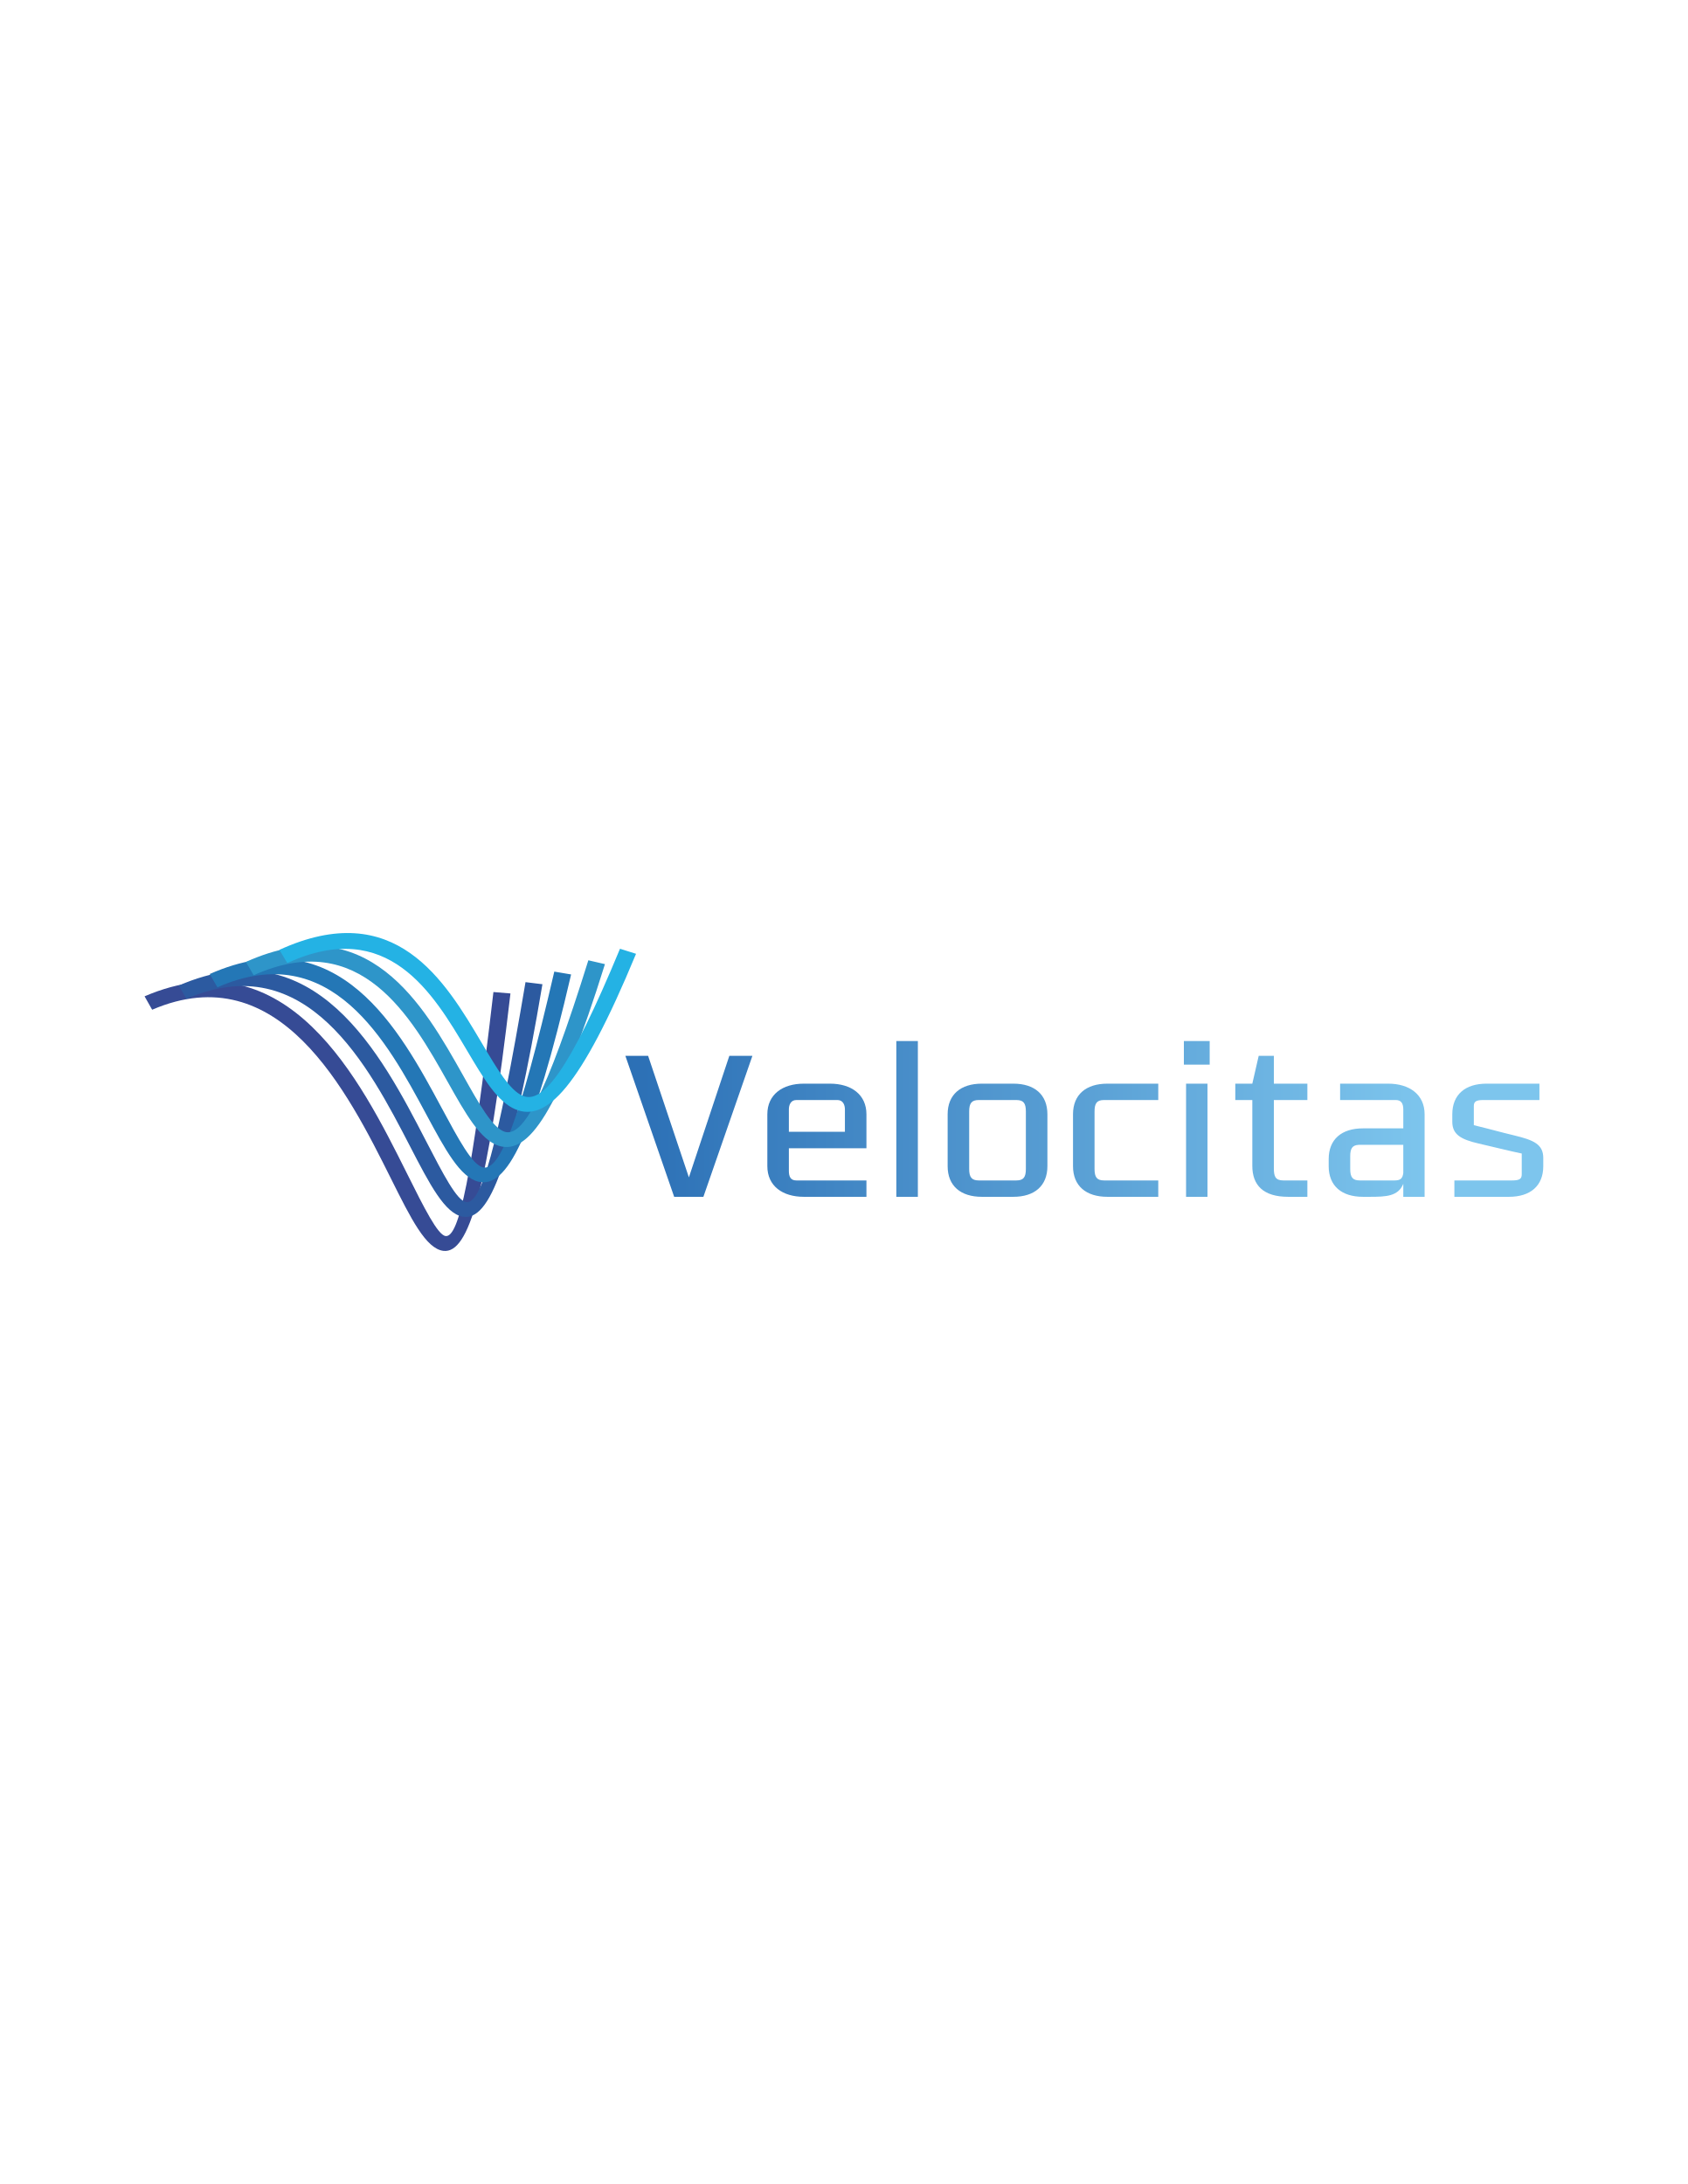
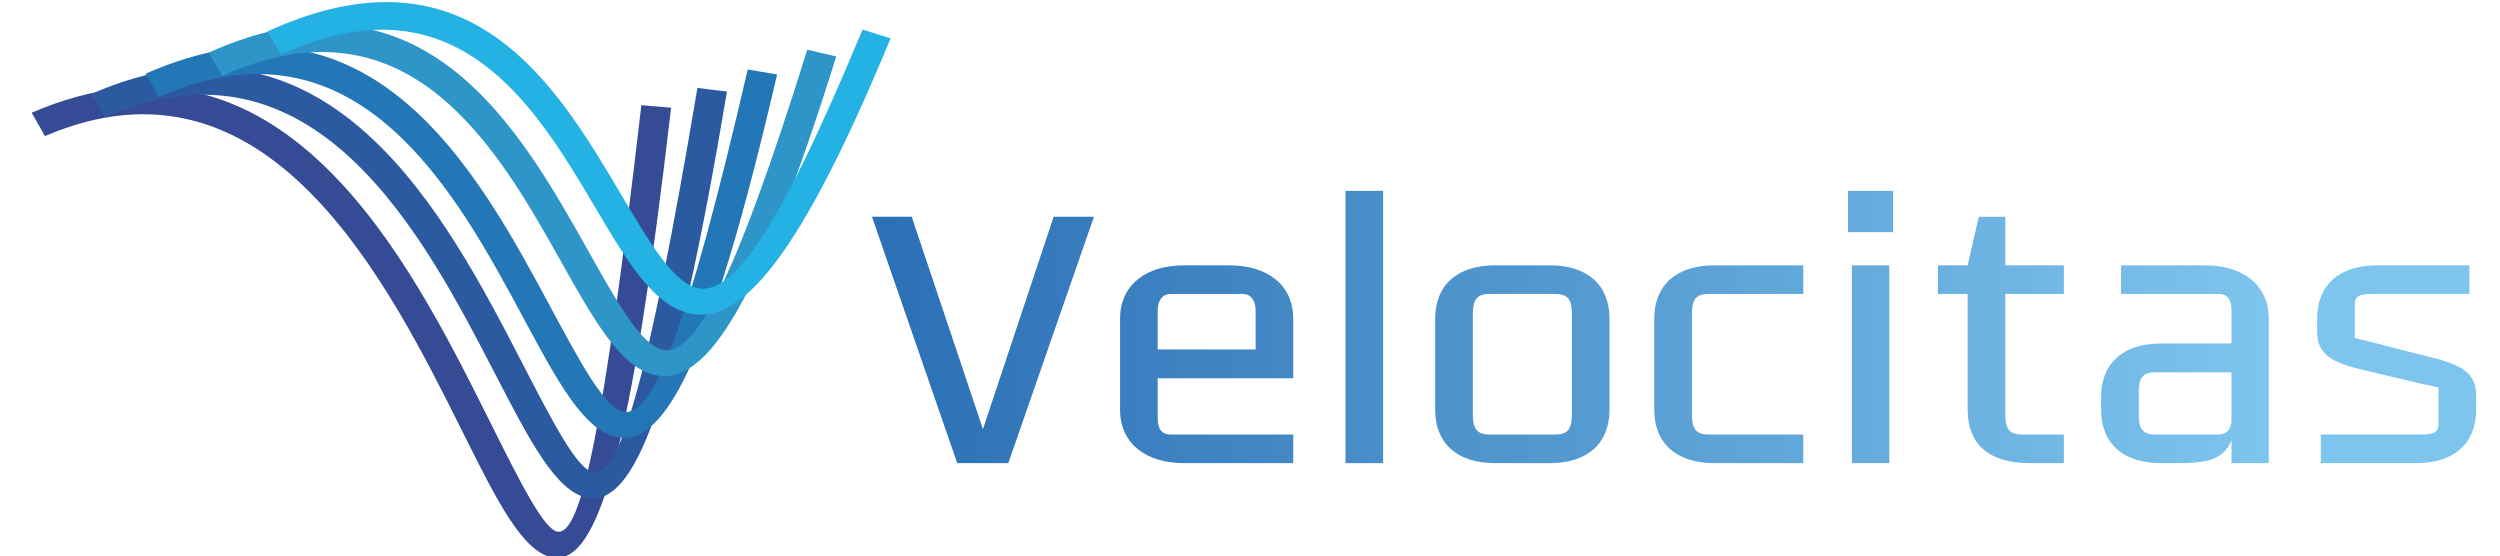
- <svg xmlns="http://www.w3.org/2000/svg" xml:space="preserve" width="8.5in" height="11in" version="1.1" style="shape-rendering:geometricPrecision; text-rendering:geometricPrecision; image-rendering:optimizeQuality; fill-rule:evenodd; clip-rule:evenodd" viewBox="0 0 8500 11000">
-   <defs>
-     <style type="text/css">
+ <svg xmlns="http://www.w3.org/2000/svg" id="svg983" viewBox="0 0 7086.614 1574.803" style="clip-rule:evenodd;fill-rule:evenodd;image-rendering:optimizeQuality;shape-rendering:geometricPrecision;text-rendering:geometricPrecision" version="1.1" height="40mm" width="180mm" xml:space="preserve">
+   <defs id="defs967">
+     <style id="style956" type="text/css">
   
    .fil5 {fill:#24B2E4}
    .fil4 {fill:#2E95C9}
    .fil3 {fill:#2477B6}
    .fil2 {fill:#2C5AA0}
    .fil1 {fill:#364B95}
    .fil0 {fill:url(#id0);fill-rule:nonzero}
   
  </style>
-     <linearGradient id="id0" gradientUnits="userSpaceOnUse" x1="3149.43" y1="5635.59" x2="7771.94" y2="5635.59">
-       <stop offset="0" style="stop-opacity:1; stop-color:#2B6FB5" />
-       <stop offset="0.871" style="stop-opacity:1; stop-color:#7DC5ED" />
-       <stop offset="0.988" style="stop-opacity:1; stop-color:#7DC5ED" />
-       <stop offset="1" style="stop-opacity:1; stop-color:#7DC5ED" />
+     <linearGradient y2="5635.59" x2="7771.94" y1="5635.59" x1="3149.43" gradientUnits="userSpaceOnUse" id="id0">
+       <stop id="stop958" style="stop-opacity:1; stop-color:#2B6FB5" offset="0" />
+       <stop id="stop960" style="stop-opacity:1; stop-color:#7DC5ED" offset="0.871" />
+       <stop id="stop962" style="stop-opacity:1; stop-color:#7DC5ED" offset="0.988" />
+       <stop id="stop964" style="stop-opacity:1; stop-color:#7DC5ED" offset="1" />
    </linearGradient>
  </defs>
-   <g id="Layer_x0020_1">
-     <path class="fil0" d="M3395.11 6027.9l147.19 0 246.79 -709.92 -116.2 0 -203.63 611.98 -205.28 -611.98 -114.54 0 245.68 709.92zm968.32 -244.57l0 0 0 -170.98c0,-99.6 -76.36,-154.37 -183.7,-154.37l-131.69 0c-107.35,0 -183.7,54.78 -183.7,154.37l0 261.17c0,99.6 76.36,154.38 183.7,154.38l315.39 0 0 -82.44 -353.02 0c-28.22,0 -37.63,-18.26 -37.63,-47.59l0 -114.54 390.65 0zm-108.45 -83l0 0 -282.2 0 0 -112.88c0,-22.13 9.41,-47.03 37.63,-47.03l206.94 0c28.22,0 37.63,24.9 37.63,47.03l0 112.88zm258.95 327.57l0 0 108.45 0 0 -784.62 -108.45 0 0 784.62zm760.83 -415.55l0 0c0,-99.6 -65.29,-154.37 -171.53,-154.37l-158.81 0c-106.24,0 -172.09,54.78 -172.09,154.37l0 261.17c0,99.6 65.85,154.38 172.09,154.38l158.81 0c106.24,0 171.53,-54.78 171.53,-154.38l0 -261.17zm-393.97 275.01l0 0 0 -288.84c0,-42.06 12.17,-58.1 48.69,-58.1l188.69 0c36.52,0 48.14,16.04 48.14,58.1l0 288.84c0,41.5 -11.62,58.1 -48.14,58.1l-188.69 0c-36.52,0 -48.69,-16.6 -48.69,-58.1zm631.35 0l0 0 0 -288.84c0,-42.06 11.62,-58.1 48.14,-58.1l272.79 0 0 -82.44 -256.19 0c-107.35,0 -173.19,54.78 -173.19,154.37l0 261.17c0,99.6 65.85,154.38 173.19,154.38l256.19 0 0 -82.44 -272.79 0c-36.52,0 -48.14,-16.6 -48.14,-58.1zm460.93 140.54l0 0 107.9 0 0 -569.93 -107.9 0 0 569.93zm-11.07 -665.65l0 0 130.03 0 0 -118.97 -130.03 0 0 118.97zm621.94 178.17l0 0 0 -82.44 -168.76 0 0 -139.99 -76.36 0 -32.09 139.99 -85.77 0 0 82.44 85.77 0 0 332c0,96.28 54.78,155.48 180.39,155.48l96.83 0 0 -82.44 -120.63 0c-41.5,0 -48.14,-21.58 -48.14,-61.42l0 -343.61 168.76 0zm107.35 333.1l0 0c0,99.6 65.3,154.38 172.64,154.38l33.2 0c83.56,0 143.87,-2.21 169.87,-65.29l0 65.29 107.35 0 0 -415.55c0,-99.6 -76.36,-154.37 -183.71,-154.37l-241.8 0 0 82.44 280.54 0c27.67,0 37.63,18.26 37.63,47.03l0 95.72 -203.07 0c-107.35,0 -172.64,54.78 -172.64,154.93l0 35.41zm108.45 13.83l0 0 0 -63.63c0,-39.29 10.52,-55.89 42.61,-57.55l224.65 0 0 141.65c-3.32,26.56 -13.28,37.63 -43.16,37.63l-175.96 0c-36.52,0 -48.14,-16.6 -48.14,-58.1zm863.75 27.67l0 0c0,22.69 -11.62,30.43 -48.14,30.43l-291.05 0 0 82.44 275 0c107.35,0 172.64,-54.78 172.64,-154.38l0 -40.94c0,-68.61 -47.03,-90.19 -146.63,-113.99 -80.78,-19.37 -101.26,-26.56 -203.07,-51.46l0 -96.83c0,-22.13 11.62,-29.88 48.14,-29.88l282.2 0 0 -82.44 -266.15 0c-107.34,0 -172.64,54.78 -172.64,154.37l0 37.63c0,64.19 43.71,89.08 132.8,109.56 106.8,24.9 151.61,36.52 216.91,50.35l0 105.13z" />
-     <path class="fil1" d="M728.06 5018.07c722.09,-309.86 1087.3,423.3 1320.24,889.75 88.54,177.62 156.59,313.19 195.88,317.61 67.5,8.3 132.24,-294.37 240.7,-1228.94l85.77 7.19c-115.65,992.67 -209.16,1311.39 -337.53,1296.45 -87.98,-10.51 -163.79,-162.68 -263.39,-362.43 -219.12,-438.78 -562.74,-1127.13 -1203.49,-852.12l-38.18 -67.51z" />
-     <path class="fil2" d="M900.14 4963.85c686.68,-298.8 1022,350.81 1244.44,781.3 87.43,168.77 155.49,301.01 202.52,309.31 74.7,12.17 156.04,-257.3 299.35,-1107.76l85.22 10.51c-153.28,909.67 -266.15,1193.53 -400.61,1170.84 -90.74,-15.49 -167.11,-163.23 -265.04,-352.47 -208.05,-402.26 -521.24,-1008.72 -1127.13,-744.78l-38.73 -66.95z" />
-     <path class="fil3" d="M1056.18 4905.75c651.27,-287.18 957.26,282.2 1168.63,675.61 85.21,158.25 153.27,285.52 207.5,298.24 82.45,18.81 180.94,-216.35 359.11,-986.03l84.66 14.39c-192.56,828.88 -324.8,1076.78 -465.35,1044.13 -93.51,-21.58 -169.32,-163.23 -263.94,-339.19 -195.88,-364.64 -479.74,-892.52 -1051.88,-640.2l-38.73 -66.95z" />
-     <path class="fil4" d="M1238.22 4844.88c616.96,-276.66 894.18,216.35 1094.49,572.7 80.79,144.42 148.29,263.94 209.16,282.75 90.19,28.22 205.29,-171.53 421.09,-863.74l83.55 19.37c-234.61,751.97 -386.78,961.13 -533.96,915.2 -93.51,-29.33 -167.66,-161.57 -257.3,-320.93 -183.71,-327.57 -438.79,-780.75 -977.74,-538.39l-39.29 -66.95z" />
-     <path class="fil5" d="M1406.99 4784.02c583.76,-266.7 832.76,153.83 1020.89,471.99 75.25,127.27 139.99,236.83 205.28,263.38 99.05,40.94 231.85,-120.07 489.15,-740.91l80.79 25.45c-281.65,680.59 -453.73,847.15 -607,783.51 -91.3,-37.63 -162.13,-157.7 -244.57,-297.13 -171.54,-289.39 -397.85,-671.74 -904.7,-439.9l-39.84 -66.4z" />
+   <g transform="matrix(0.9837098,0,0,0.9837098,-626.4051,-4616.899)" id="Layer_x0020_1">
+     <path style="fill:url(#id0)" id="path970" d="m 3395.11,6027.9 h 147.19 l 246.79,-709.92 h -116.2 l -203.63,611.98 -205.28,-611.98 h -114.54 l 245.68,709.92 z m 968.32,-244.57 v 0 -170.98 c 0,-99.6 -76.36,-154.37 -183.7,-154.37 h -131.69 c -107.35,0 -183.7,54.78 -183.7,154.37 v 261.17 c 0,99.6 76.36,154.38 183.7,154.38 h 315.39 v -82.44 h -353.02 c -28.22,0 -37.63,-18.26 -37.63,-47.59 v -114.54 z m -108.45,-83 v 0 h -282.2 v -112.88 c 0,-22.13 9.41,-47.03 37.63,-47.03 h 206.94 c 28.22,0 37.63,24.9 37.63,47.03 z m 258.95,327.57 v 0 h 108.45 v -784.62 h -108.45 z m 760.83,-415.55 v 0 c 0,-99.6 -65.29,-154.37 -171.53,-154.37 h -158.81 c -106.24,0 -172.09,54.78 -172.09,154.37 v 261.17 c 0,99.6 65.85,154.38 172.09,154.38 h 158.81 c 106.24,0 171.53,-54.78 171.53,-154.38 z m -393.97,275.01 v 0 -288.84 c 0,-42.06 12.17,-58.1 48.69,-58.1 h 188.69 c 36.52,0 48.14,16.04 48.14,58.1 v 288.84 c 0,41.5 -11.62,58.1 -48.14,58.1 h -188.69 c -36.52,0 -48.69,-16.6 -48.69,-58.1 z m 631.35,0 v 0 -288.84 c 0,-42.06 11.62,-58.1 48.14,-58.1 h 272.79 v -82.44 h -256.19 c -107.35,0 -173.19,54.78 -173.19,154.37 v 261.17 c 0,99.6 65.85,154.38 173.19,154.38 h 256.19 v -82.44 h -272.79 c -36.52,0 -48.14,-16.6 -48.14,-58.1 z m 460.93,140.54 v 0 h 107.9 v -569.93 h -107.9 z M 5962,5362.25 v 0 h 130.03 V 5243.28 H 5962 Z m 621.94,178.17 v 0 -82.44 h -168.76 v -139.99 h -76.36 l -32.09,139.99 h -85.77 v 82.44 h 85.77 v 332 c 0,96.28 54.78,155.48 180.39,155.48 h 96.83 v -82.44 h -120.63 c -41.5,0 -48.14,-21.58 -48.14,-61.42 v -343.61 h 168.76 z m 107.35,333.1 v 0 c 0,99.6 65.3,154.38 172.64,154.38 h 33.2 c 83.56,0 143.87,-2.21 169.87,-65.29 v 65.29 h 107.35 v -415.55 c 0,-99.6 -76.36,-154.37 -183.71,-154.37 h -241.8 v 82.44 h 280.54 c 27.67,0 37.63,18.26 37.63,47.03 v 95.72 h -203.07 c -107.35,0 -172.64,54.78 -172.64,154.93 v 35.41 z m 108.45,13.83 v 0 -63.63 c 0,-39.29 10.52,-55.89 42.61,-57.55 H 7067 v 141.65 c -3.32,26.56 -13.28,37.63 -43.16,37.63 h -175.96 c -36.52,0 -48.14,-16.6 -48.14,-58.1 z m 863.75,27.67 v 0 c 0,22.69 -11.62,30.43 -48.14,30.43 H 7324.3 v 82.44 h 275 c 107.35,0 172.64,-54.78 172.64,-154.38 v -40.94 c 0,-68.61 -47.03,-90.19 -146.63,-113.99 -80.78,-19.37 -101.26,-26.56 -203.07,-51.46 v -96.83 c 0,-22.13 11.62,-29.88 48.14,-29.88 h 282.2 v -82.44 h -266.15 c -107.34,0 -172.64,54.78 -172.64,154.37 v 37.63 c 0,64.19 43.71,89.08 132.8,109.56 106.8,24.9 151.61,36.52 216.91,50.35 v 105.13 z" class="fil0" />
+     <path id="path972" d="m 728.06,5018.07 c 722.09,-309.86 1087.3,423.3 1320.24,889.75 88.54,177.62 156.59,313.19 195.88,317.61 67.5,8.3 132.24,-294.37 240.7,-1228.94 l 85.77,7.19 C 2455,5996.35 2361.49,6315.07 2233.12,6300.13 2145.14,6289.62 2069.33,6137.45 1969.73,5937.7 1750.61,5498.92 1406.99,4810.57 766.24,5085.58 Z" class="fil1" />
+     <path id="path974" d="m 900.14,4963.85 c 686.68,-298.8 1022,350.81 1244.44,781.3 87.43,168.77 155.49,301.01 202.52,309.31 74.7,12.17 156.04,-257.3 299.35,-1107.76 l 85.22,10.51 c -153.28,909.67 -266.15,1193.53 -400.61,1170.84 -90.74,-15.49 -167.11,-163.23 -265.04,-352.47 C 1857.97,5373.32 1544.78,4766.86 938.89,5030.8 l -38.73,-66.95 z" class="fil2" />
+     <path id="path976" d="m 1056.18,4905.75 c 651.27,-287.18 957.26,282.2 1168.63,675.61 85.21,158.25 153.27,285.52 207.5,298.24 82.45,18.81 180.94,-216.35 359.11,-986.03 l 84.66,14.39 c -192.56,828.88 -324.8,1076.78 -465.35,1044.13 -93.51,-21.58 -169.32,-163.23 -263.94,-339.19 -195.88,-364.64 -479.74,-892.52 -1051.88,-640.2 z" class="fil3" />
+     <path id="path978" d="m 1238.22,4844.88 c 616.96,-276.66 894.18,216.35 1094.49,572.7 80.79,144.42 148.29,263.94 209.16,282.75 90.19,28.22 205.29,-171.53 421.09,-863.74 l 83.55,19.37 c -234.61,751.97 -386.78,961.13 -533.96,915.2 -93.51,-29.33 -167.66,-161.57 -257.3,-320.93 -183.71,-327.57 -438.79,-780.75 -977.74,-538.39 l -39.29,-66.95 z" class="fil4" />
+     <path id="path980" d="m 1406.99,4784.02 c 583.76,-266.7 832.76,153.83 1020.89,471.99 75.25,127.27 139.99,236.83 205.28,263.38 99.05,40.94 231.85,-120.07 489.15,-740.91 l 80.79,25.45 c -281.65,680.59 -453.73,847.15 -607,783.51 -91.3,-37.63 -162.13,-157.7 -244.57,-297.13 -171.54,-289.39 -397.85,-671.74 -904.7,-439.9 l -39.84,-66.4 z" class="fil5" />
  </g>
</svg>
